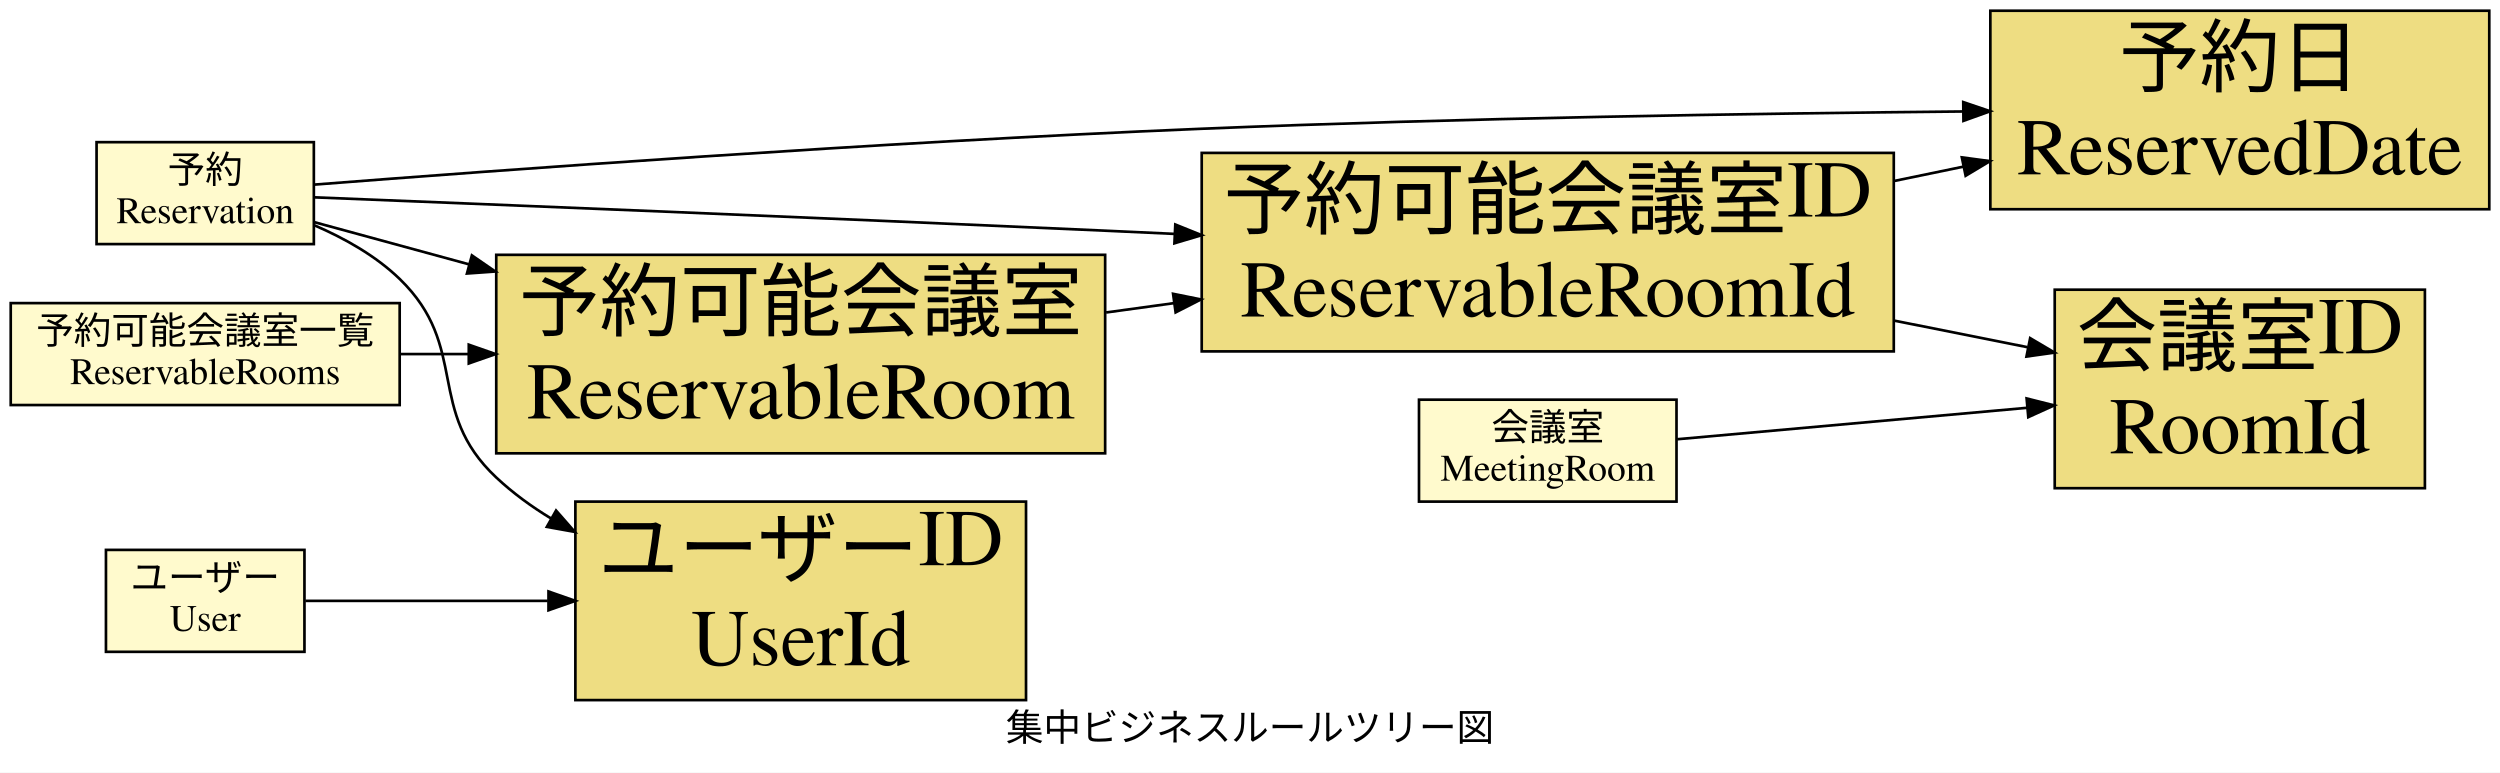
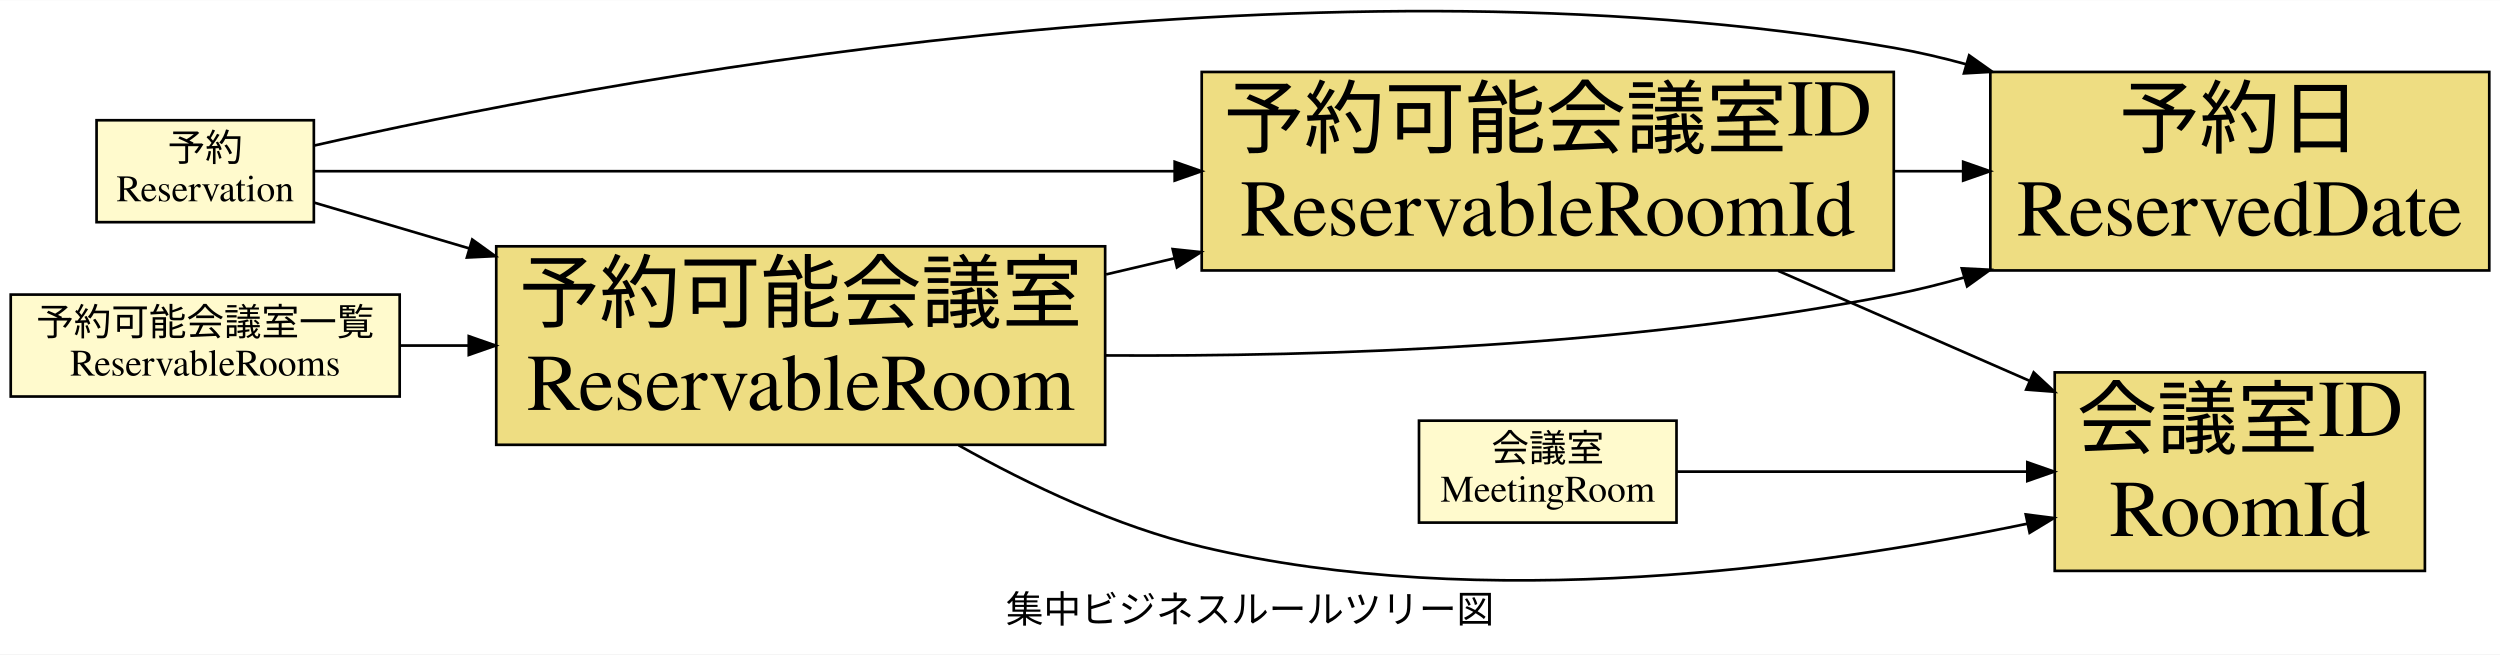
- <svg xmlns="http://www.w3.org/2000/svg" width="932px" height="288px" viewBox="0.00 0.00 932.00 288.00">
-   <g id="graph0" class="graph" transform="scale(1.0 1.0) rotate(0) translate(4 284)">
-     <polygon fill="white" stroke="transparent" points="-4,4 -4,-284 928,-284 928,4 -4,4" />
+ <svg xmlns="http://www.w3.org/2000/svg" width="932px" height="244px" viewBox="0.00 0.00 932.00 243.85">
+   <g id="graph0" class="graph" transform="scale(1.0 1.0) rotate(0) translate(4 239.85)">
+     <polygon fill="white" stroke="transparent" points="-4,4 -4,-239.85 928,-239.85 928,4 -4,4" />
    <text text-anchor="middle" x="462" y="-7.8" font-family="Times,serif" font-size="14.00">集中ビジネスルールツリー図</text>
    <g id="node1" class="node">
-       <polygon fill="#eedd82" stroke="black" points="408,-189 181,-189 181,-115 408,-115 408,-189" />
-       <text text-anchor="middle" x="294.5" y="-161" font-family="Times,serif" font-size="30.00">予約可能会議室</text>
-       <text text-anchor="middle" x="294.5" y="-128" font-family="Times,serif" font-size="30.00">ReservableRoom
+       <polygon fill="#eedd82" stroke="black" points="408,-148.1 181,-148.1 181,-74.1 408,-74.1 408,-148.1" />
+       <text text-anchor="middle" x="294.5" y="-120.1" font-family="Times,serif" font-size="30.00">予約可能会議室</text>
+       <text text-anchor="middle" x="294.5" y="-87.1" font-family="Times,serif" font-size="30.00">ReservableRoom
            </text>
    </g>
    <g id="node2" class="node">
-       <polygon fill="#eedd82" stroke="black" points="702,-227 444,-227 444,-153 702,-153 702,-227" />
-       <text text-anchor="middle" x="573" y="-199" font-family="Times,serif" font-size="30.00">予約可能会議室ID</text>
-       <text text-anchor="middle" x="573" y="-166" font-family="Times,serif" font-size="30.00">ReservableRoomId
+       <polygon fill="#eedd82" stroke="black" points="702,-213.1 444,-213.1 444,-139.1 702,-139.1 702,-213.1" />
+       <text text-anchor="middle" x="573" y="-185.1" font-family="Times,serif" font-size="30.00">予約可能会議室ID</text>
+       <text text-anchor="middle" x="573" y="-152.1" font-family="Times,serif" font-size="30.00">ReservableRoomId
+             </text>
+     </g>
+     <g id="edge7" class="edge">
+       <path fill="none" stroke="black" d="M408.36,-137.63C416.73,-139.6 425.23,-141.6 433.73,-143.6" />
+       <polygon fill="black" stroke="black" points="433.17,-147.06 443.71,-145.94 434.77,-140.24 433.17,-147.06" />
+     </g>
+     <g id="node5" class="node">
+       <polygon fill="#eedd82" stroke="black" points="924,-213.1 738,-213.1 738,-139.1 924,-139.1 924,-213.1" />
+       <text text-anchor="middle" x="831" y="-185.1" font-family="Times,serif" font-size="30.00">予約日</text>
+       <text text-anchor="middle" x="831" y="-152.1" font-family="Times,serif" font-size="30.00">ReservedDate
+             </text>
+     </g>
+     <g id="edge1" class="edge">
+       <path fill="none" stroke="black" d="M408.3,-107.42C490.49,-106.91 604.11,-110.68 702,-130.1 710.58,-131.8 719.36,-133.98 728.1,-136.45" />
+       <polygon fill="black" stroke="black" points="727.36,-139.88 737.94,-139.36 729.34,-133.17 727.36,-139.88" />
+     </g>
+     <g id="node7" class="node">
+       <polygon fill="#eedd82" stroke="black" points="900,-101.1 762,-101.1 762,-27.1 900,-27.1 900,-101.1" />
+       <text text-anchor="middle" x="831" y="-73.1" font-family="Times,serif" font-size="30.00">会議室ID</text>
+       <text text-anchor="middle" x="831" y="-40.1" font-family="Times,serif" font-size="30.00">RoomId</text>
+     </g>
+     <g id="edge4" class="edge">
+       <path fill="none" stroke="black" d="M353.38,-73.92C379.89,-59.02 412.39,-43.63 444,-36.1 548.52,-11.2 673.08,-28.34 751.85,-44.7" />
+       <polygon fill="black" stroke="black" points="751.2,-48.14 761.71,-46.8 752.65,-41.3 751.2,-48.14" />
+     </g>
+     <g id="edge2" class="edge">
+       <path fill="none" stroke="black" d="M702.37,-176.1C710.89,-176.1 719.4,-176.1 727.76,-176.1" />
+       <polygon fill="black" stroke="black" points="727.87,-179.6 737.87,-176.1 727.87,-172.6 727.87,-179.6" />
+     </g>
+     <g id="edge5" class="edge">
+       <path fill="none" stroke="black" d="M658.89,-138.96C689.1,-125.75 722.93,-110.94 752.48,-98.01" />
+       <polygon fill="black" stroke="black" points="754.16,-101.1 761.92,-93.88 751.36,-94.69 754.16,-101.1" />
+     </g>
+     <g id="node3" class="node">
+       <polygon fill="lemonchiffon" stroke="black" points="145,-130.1 0,-130.1 0,-92.1 145,-92.1 145,-130.1" />
+       <text text-anchor="middle" x="72.5" y="-114.9" font-family="Times,serif" font-size="14.00">予約可能会議室一覧</text>
+       <text text-anchor="middle" x="72.5" y="-99.9" font-family="Times,serif" font-size="14.00">ReservableRooms
            </text>
    </g>
    <g id="edge9" class="edge">
-       <path fill="none" stroke="black" d="M408.36,-167.51C416.73,-168.66 425.23,-169.83 433.73,-171" />
-       <polygon fill="black" stroke="black" points="433.32,-174.47 443.71,-172.37 434.27,-167.54 433.32,-174.47" />
+       <path fill="none" stroke="black" d="M145.23,-111.1C153.43,-111.1 161.96,-111.1 170.59,-111.1" />
+       <polygon fill="black" stroke="black" points="170.76,-114.6 180.76,-111.1 170.76,-107.6 170.76,-114.6" />
    </g>
-     <g id="node5" class="node">
-       <polygon fill="#eedd82" stroke="black" points="924,-280 738,-280 738,-206 924,-206 924,-280" />
-       <text text-anchor="middle" x="831" y="-252" font-family="Times,serif" font-size="30.00">予約日</text>
-       <text text-anchor="middle" x="831" y="-219" font-family="Times,serif" font-size="30.00">ReservedDate</text>
-     </g>
-     <g id="edge1" class="edge">
-       <path fill="none" stroke="black" d="M702.37,-216.58C710.98,-218.36 719.59,-220.14 728.04,-221.89" />
-       <polygon fill="black" stroke="black" points="727.37,-225.33 737.87,-223.93 728.79,-218.47 727.37,-225.33" />
-     </g>
-     <g id="node7" class="node">
-       <polygon fill="#eedd82" stroke="black" points="900,-176 762,-176 762,-102 900,-102 900,-176" />
-       <text text-anchor="middle" x="831" y="-148" font-family="Times,serif" font-size="30.00">会議室ID</text>
-       <text text-anchor="middle" x="831" y="-115" font-family="Times,serif" font-size="30.00">RoomId</text>
-     </g>
-     <g id="edge7" class="edge">
-       <path fill="none" stroke="black" d="M702.37,-164.43C719.26,-161.06 736.14,-157.7 751.83,-154.57" />
-       <polygon fill="black" stroke="black" points="752.84,-157.94 761.96,-152.55 751.47,-151.08 752.84,-157.94" />
-     </g>
-     <g id="node3" class="node">
-       <polygon fill="lemonchiffon" stroke="black" points="145,-171 0,-171 0,-133 145,-133 145,-171" />
-       <text text-anchor="middle" x="72.5" y="-155.8" font-family="Times,serif" font-size="14.00">予約可能会議室一覧</text>
-       <text text-anchor="middle" x="72.5" y="-140.8" font-family="Times,serif" font-size="14.00">ReservableRooms
+     <g id="node4" class="node">
+       <polygon fill="lemonchiffon" stroke="black" points="113,-195.1 32,-195.1 32,-157.1 113,-157.1 113,-195.1" />
+       <text text-anchor="middle" x="72.5" y="-179.9" font-family="Times,serif" font-size="14.00">予約</text>
+       <text text-anchor="middle" x="72.5" y="-164.9" font-family="Times,serif" font-size="14.00">Reservation
            </text>
    </g>
+     <g id="edge10" class="edge">
+       <path fill="none" stroke="black" d="M113.09,-164.4C129.71,-159.49 150.05,-153.48 170.99,-147.3" />
+       <polygon fill="black" stroke="black" points="172.05,-150.63 180.65,-144.44 170.06,-143.92 172.05,-150.63" />
+     </g>
+     <g id="edge8" class="edge">
+       <path fill="none" stroke="black" d="M113.03,-176.1C181.53,-176.1 325.36,-176.1 433.86,-176.1" />
+       <polygon fill="black" stroke="black" points="433.92,-179.6 443.92,-176.1 433.92,-172.6 433.92,-179.6" />
+     </g>
    <g id="edge3" class="edge">
-       <path fill="none" stroke="black" d="M145.23,-152C153.43,-152 161.96,-152 170.59,-152" />
-       <polygon fill="black" stroke="black" points="170.76,-155.5 180.76,-152 170.76,-148.5 170.76,-155.5" />
-     </g>
-     <g id="node4" class="node">
-       <polygon fill="lemonchiffon" stroke="black" points="113,-231 32,-231 32,-193 113,-193 113,-231" />
-       <text text-anchor="middle" x="72.5" y="-215.8" font-family="Times,serif" font-size="14.00">予約</text>
-       <text text-anchor="middle" x="72.5" y="-200.8" font-family="Times,serif" font-size="14.00">Reservation
-             </text>
-     </g>
-     <g id="edge4" class="edge">
-       <path fill="none" stroke="black" d="M113.09,-201.2C129.71,-196.67 150.05,-191.12 170.99,-185.41" />
-       <polygon fill="black" stroke="black" points="171.92,-188.79 180.65,-182.78 170.08,-182.03 171.92,-188.79" />
-     </g>
-     <g id="edge10" class="edge">
-       <path fill="none" stroke="black" d="M113.15,-210.43C175.79,-207.93 301.45,-202.83 408,-198 416.39,-197.62 425.02,-197.22 433.73,-196.81" />
-       <polygon fill="black" stroke="black" points="434.15,-200.3 443.98,-196.33 433.82,-193.3 434.15,-200.3" />
-     </g>
-     <g id="edge2" class="edge">
-       <path fill="none" stroke="black" d="M113.22,-215.18C181.01,-220.48 323.41,-231 444,-236 540.13,-239.98 649.83,-241.7 727.65,-242.44" />
-       <polygon fill="black" stroke="black" points="727.9,-245.94 737.93,-242.53 727.97,-238.94 727.9,-245.94" />
-     </g>
-     <g id="node9" class="node">
-       <polygon fill="#eedd82" stroke="black" points="378.5,-97 210.5,-97 210.5,-23 378.5,-23 378.5,-97" />
-       <text text-anchor="middle" x="294.5" y="-69" font-family="Times,serif" font-size="30.00">ユーザーID</text>
-       <text text-anchor="middle" x="294.5" y="-36" font-family="Times,serif" font-size="30.00">UserId</text>
-     </g>
-     <g id="edge5" class="edge">
-       <path fill="none" stroke="black" d="M113.24,-199.99C124.51,-195.14 136.11,-188.61 145,-180 171.27,-154.55 154.32,-131.01 181,-106 187.14,-100.24 194.1,-95.16 201.47,-90.69" />
-       <polygon fill="black" stroke="black" points="203.3,-93.68 210.29,-85.71 199.86,-87.58 203.3,-93.68" />
+       <path fill="none" stroke="black" d="M113.18,-185.68C212.91,-208.33 481.85,-260.46 702,-222.1 710.88,-220.55 719.97,-218.44 728.99,-215.97" />
+       <polygon fill="black" stroke="black" points="730.1,-219.29 738.74,-213.16 728.16,-212.57 730.1,-219.29" />
    </g>
    <g id="node6" class="node">
-       <polygon fill="lemonchiffon" stroke="black" points="621,-135 525,-135 525,-97 621,-97 621,-135" />
-       <text text-anchor="middle" x="573" y="-119.8" font-family="Times,serif" font-size="14.00">会議室</text>
-       <text text-anchor="middle" x="573" y="-104.8" font-family="Times,serif" font-size="14.00">MeetingRoom</text>
-     </g>
-     <g id="edge8" class="edge">
-       <path fill="none" stroke="black" d="M621.25,-120.25C657.77,-123.53 709.1,-128.14 751.72,-131.97" />
-       <polygon fill="black" stroke="black" points="751.52,-135.46 761.79,-132.87 752.14,-128.49 751.52,-135.46" />
-     </g>
-     <g id="node8" class="node">
-       <polygon fill="lemonchiffon" stroke="black" points="109.5,-79 35.5,-79 35.5,-41 109.5,-41 109.5,-79" />
-       <text text-anchor="middle" x="72.5" y="-63.8" font-family="Times,serif" font-size="14.00">ユーザー</text>
-       <text text-anchor="middle" x="72.5" y="-48.8" font-family="Times,serif" font-size="14.00">User</text>
+       <polygon fill="lemonchiffon" stroke="black" points="621,-83.1 525,-83.1 525,-45.1 621,-45.1 621,-83.1" />
+       <text text-anchor="middle" x="573" y="-67.9" font-family="Times,serif" font-size="14.00">会議室</text>
+       <text text-anchor="middle" x="573" y="-52.9" font-family="Times,serif" font-size="14.00">MeetingRoom</text>
    </g>
    <g id="edge6" class="edge">
-       <path fill="none" stroke="black" d="M109.83,-60C134.5,-60 168.31,-60 200.21,-60" />
-       <polygon fill="black" stroke="black" points="200.48,-63.5 210.48,-60 200.48,-56.5 200.48,-63.5" />
+       <path fill="none" stroke="black" d="M621.25,-64.1C657.77,-64.1 709.1,-64.1 751.72,-64.1" />
+       <polygon fill="black" stroke="black" points="751.79,-67.6 761.79,-64.1 751.79,-60.6 751.79,-67.6" />
    </g>
  </g>
</svg>
